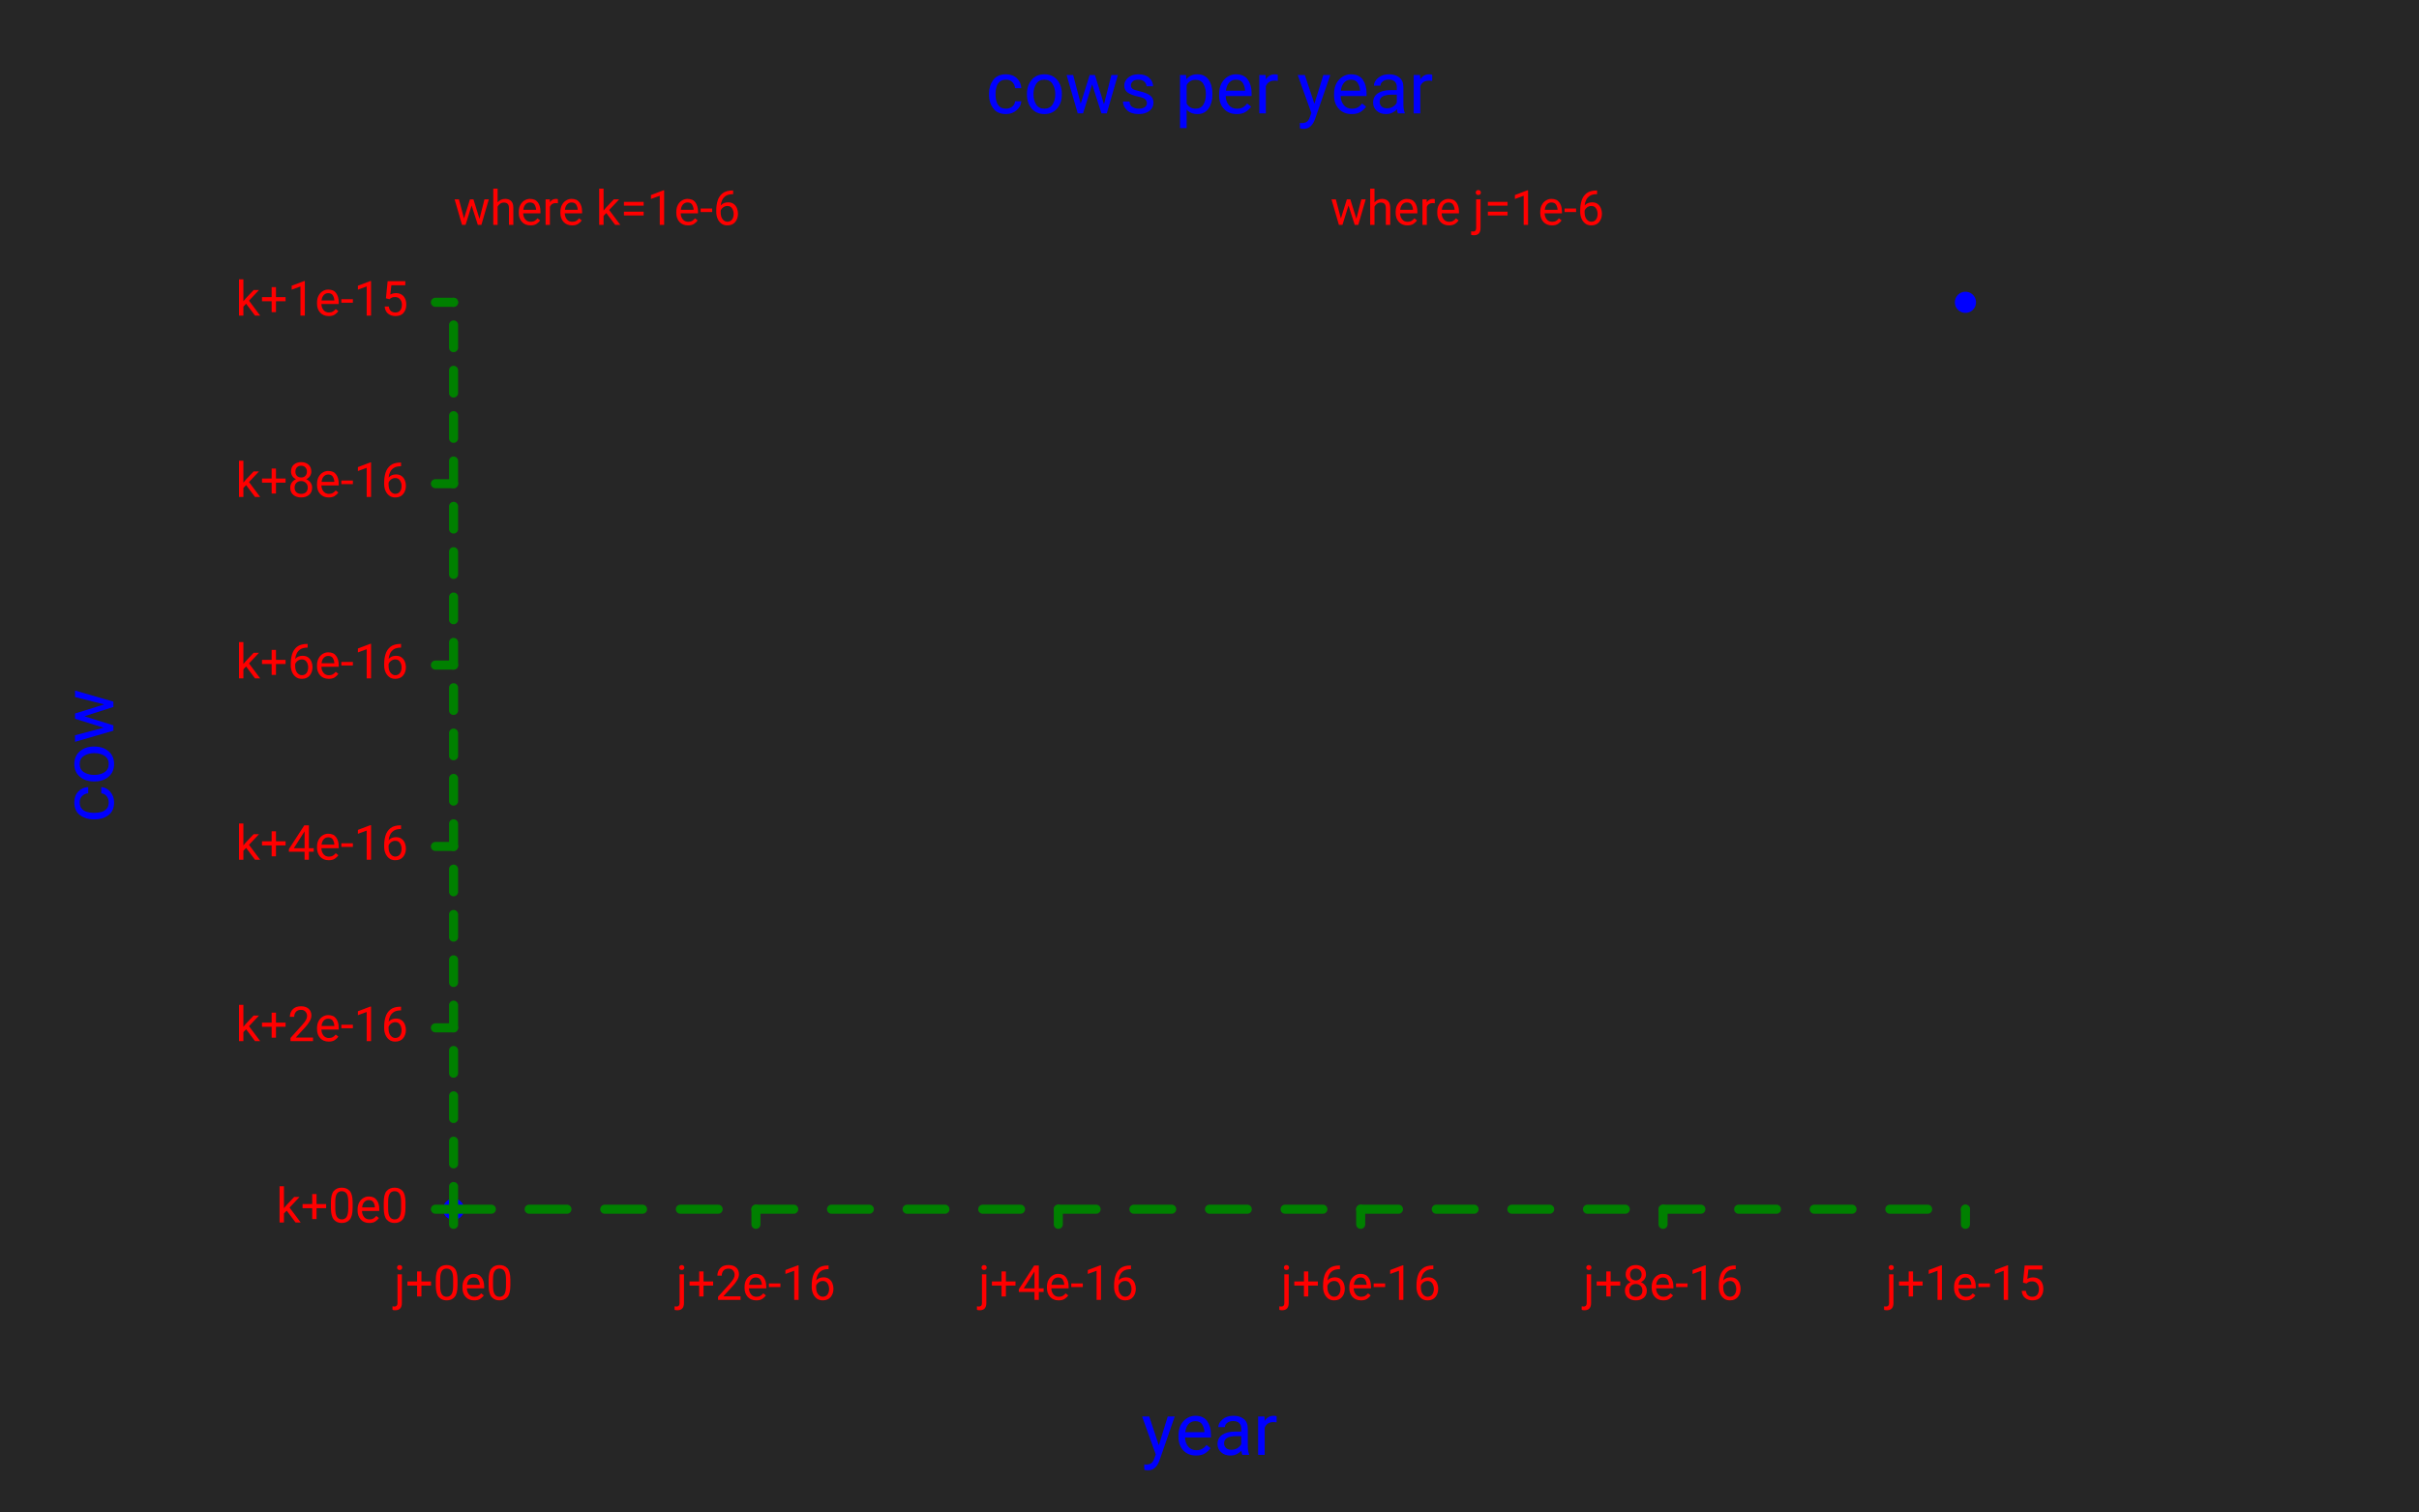
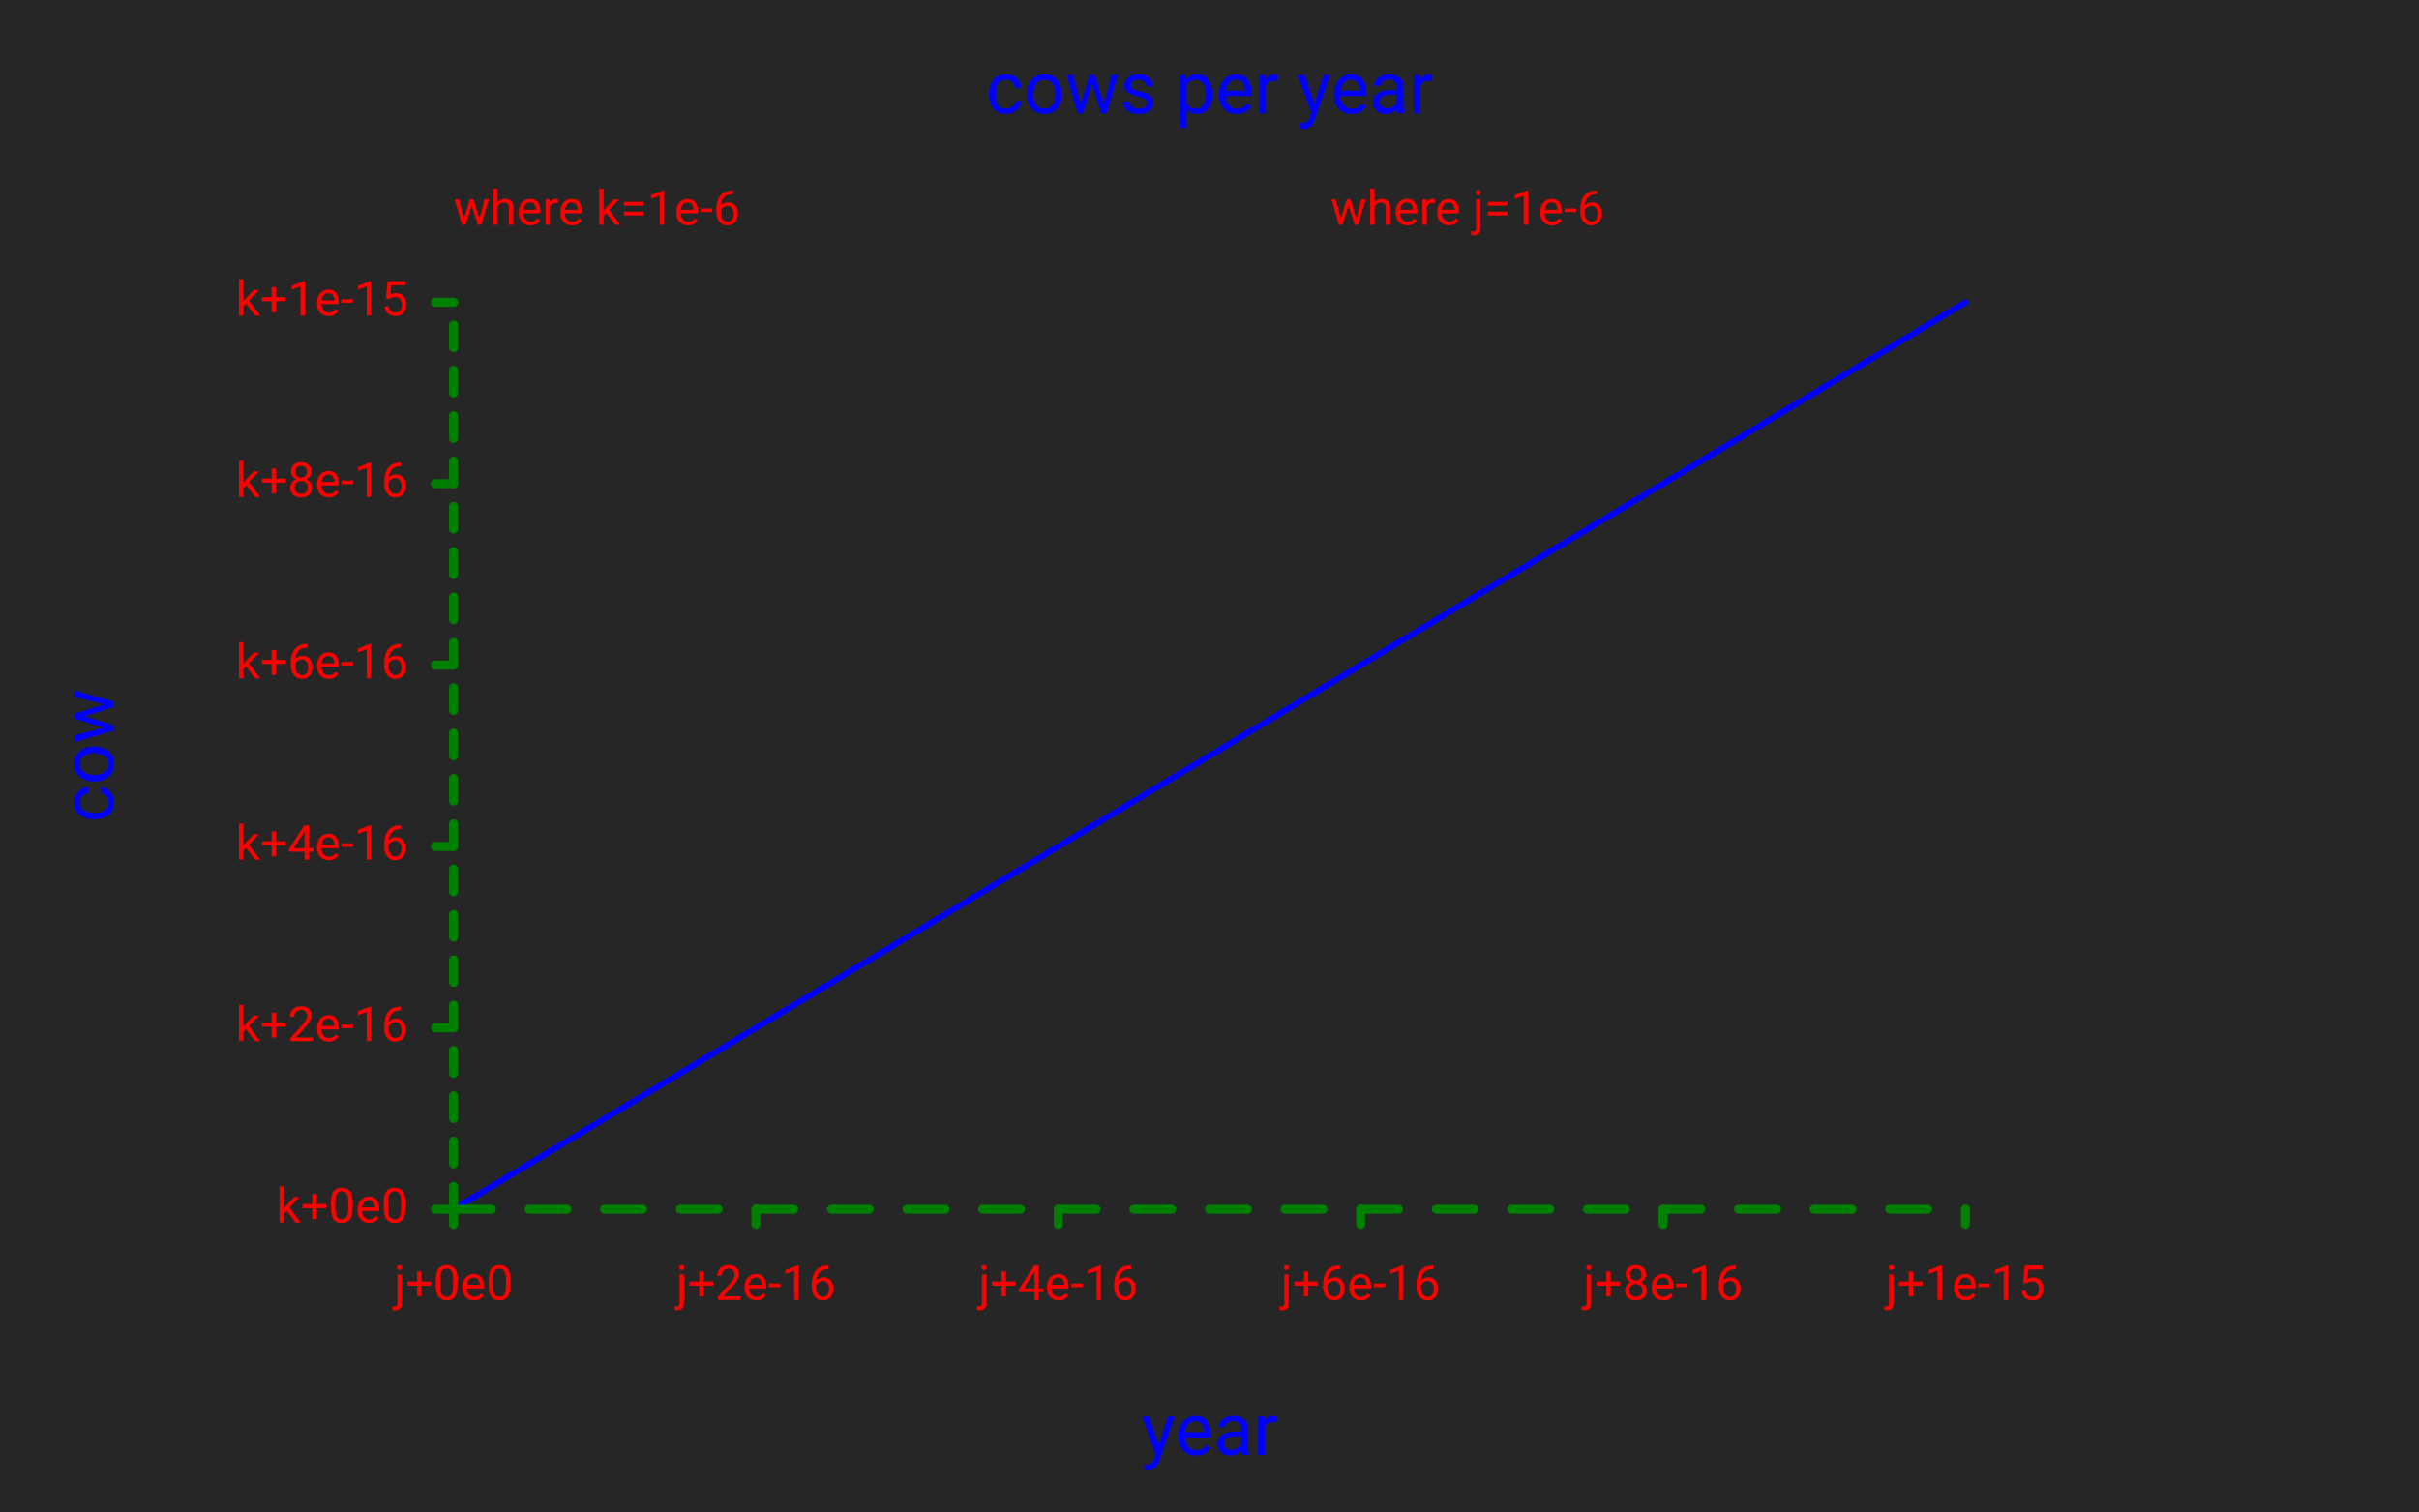
<svg xmlns="http://www.w3.org/2000/svg" class="poloto" width="800" height="500" viewBox="0 0 800 500">
  <style>
.poloto{
  stroke-linecap:round;
  stroke-linejoin:round;
  font-family:Roboto,sans-serif;
  font-size:16px;
}
.poloto_background{fill:#262626;}
.poloto_scatter{stroke-width:7}
.poloto_tick_line{stroke:dimgray;stroke-width:0.5}
.poloto_line{stroke-width:2}
.poloto_text{fill: white;}
.poloto_axis_lines{stroke: white;stroke-width:3;fill:none;stroke-dasharray:none}
.poloto_title{font-size:24px;dominant-baseline:start;text-anchor:middle;}
.poloto_xname{font-size:24px;dominant-baseline:start;text-anchor:middle;}
.poloto_yname{font-size:24px;dominant-baseline:start;text-anchor:middle;}
.poloto0stroke{stroke:blue;}
.poloto1stroke{stroke:red;}
.poloto2stroke{stroke:green;}
.poloto3stroke{stroke:gold;}
.poloto4stroke{stroke:aqua;}
.poloto5stroke{stroke:lime;}
.poloto6stroke{stroke:orange;}
.poloto7stroke{stroke:chocolate;}
.poloto0fill{fill:blue;}
.poloto1fill{fill:red;}
.poloto2fill{fill:green;}
.poloto3fill{fill:gold;}
.poloto4fill{fill:aqua;}
.poloto5fill{fill:lime;}
.poloto6fill{fill:orange;}
.poloto7fill{fill:chocolate;}
.poloto_axis_lines{stroke:green}.poloto_tick_labels{fill:red}.poloto_labels{fill:blue}
	</style>
  <circle r="1e5" class="poloto_background" />
-   <path class="poloto_scatter poloto0stroke" d=" M 150.00 400.00 h 0.00 M 650.00 100.00 h 0.00" />
+   <path class="poloto_line poloto0stroke" fill="none" stroke="black" d=" M 150.00 400.00 L 650.00 100.00" />
  <g class="poloto_labels poloto_text">
    <text class="poloto_title" x="400.00" y="37.50">cows per year</text>
    <text class="poloto_xname" x="400.00" y="481.25">year</text>
    <text class="poloto_yname" x="37.50" y="250.00" transform="rotate(-90,37.50,250.00)">cow</text>
  </g>
  <text class="poloto_tick_labels poloto_text" dominant-baseline="middle" text-anchor="start" x="150.00" y="70.00">where k=1e-6</text>
  <g class="poloto_tick_labels poloto_text" dominant-baseline="middle" text-anchor="end">
    <text x="135.00" y="400.00">k+0e0</text>
    <text x="135.00" y="340.00">k+2e-16</text>
    <text x="135.00" y="280.00">k+4e-16</text>
    <text x="135.00" y="220.00">k+6e-16</text>
    <text x="135.00" y="160.00">k+8e-16</text>
    <text x="135.00" y="100.00">k+1e-15</text>
  </g>
  <g class="poloto_axis_lines" stroke="black">
    <line x1="150.00" x2="144.00" y1="400.00" y2="400.00" />
    <line x1="150.00" x2="144.00" y1="340.00" y2="340.00" />
    <line x1="150.00" x2="144.00" y1="280.00" y2="280.00" />
    <line x1="150.00" x2="144.00" y1="220.00" y2="220.00" />
    <line x1="150.00" x2="144.00" y1="160.00" y2="160.00" />
    <line x1="150.00" x2="144.00" y1="100.00" y2="100.00" />
  </g>
  <text class="poloto_tick_labels poloto_text" dominant-baseline="middle" text-anchor="start" x="440.00" y="70.00">where j=1e-6</text>
  <g class="poloto_tick_labels poloto_text" dominant-baseline="start" text-anchor="middle">
    <text x="150.00" y="430.00">j+0e0</text>
    <text x="250.00" y="430.00">j+2e-16</text>
    <text x="350.00" y="430.00">j+4e-16</text>
    <text x="450.00" y="430.00">j+6e-16</text>
    <text x="550.00" y="430.00">j+8e-16</text>
    <text x="650.00" y="430.00">j+1e-15</text>
  </g>
  <g class="poloto_axis_lines" stroke="black">
    <line x1="150.00" x2="150.00" y1="400.00" y2="405.00" />
    <line x1="250.00" x2="250.00" y1="400.00" y2="405.00" />
    <line x1="350.00" x2="350.00" y1="400.00" y2="405.00" />
    <line x1="450.00" x2="450.00" y1="400.00" y2="405.00" />
    <line x1="550.00" x2="550.00" y1="400.00" y2="405.00" />
    <line x1="650.00" x2="650.00" y1="400.00" y2="405.00" />
  </g>
  <path stroke="black" fill="none" class="poloto_axis_lines" style="stroke-dasharray:12.5;stroke-dashoffset:-0;" d=" M 150.00 400.00 L 650.00 400.00" />
  <path stroke="black" fill="none" class="poloto_axis_lines" style="stroke-dasharray:7.5;stroke-dashoffset:-0;" d=" M 150.00 400.00 L 150.00 100.00" />
</svg>
